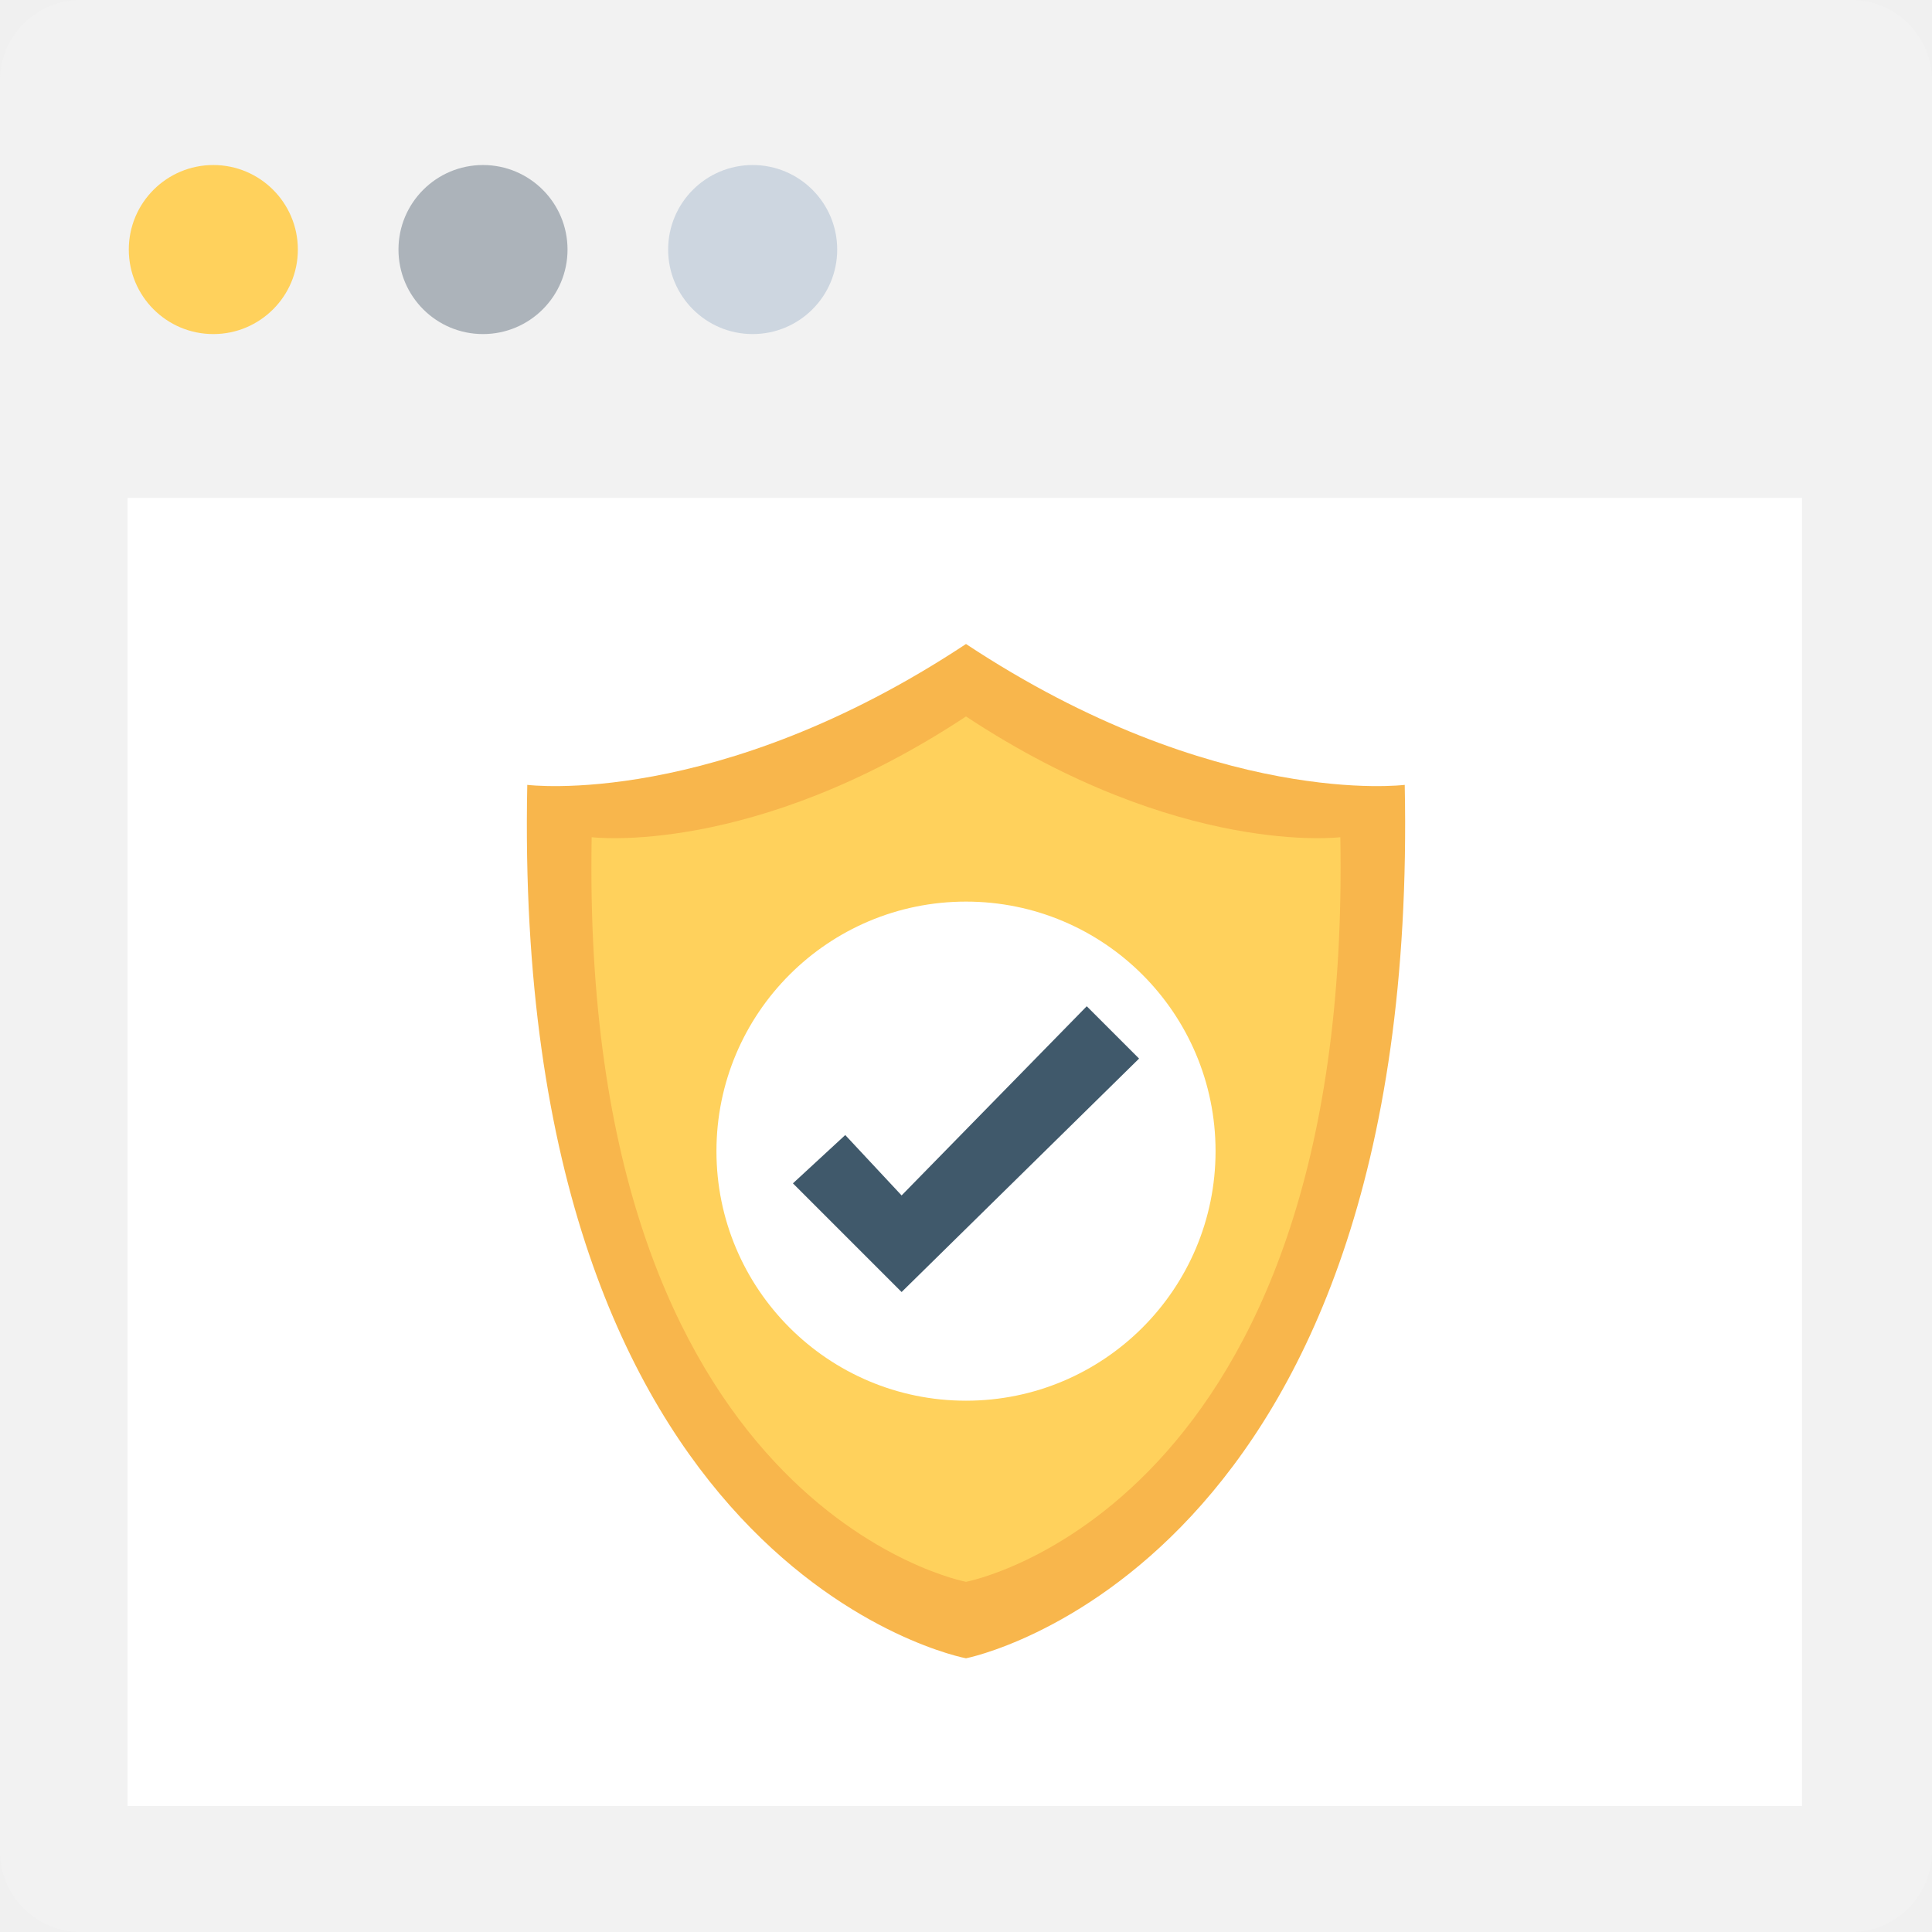
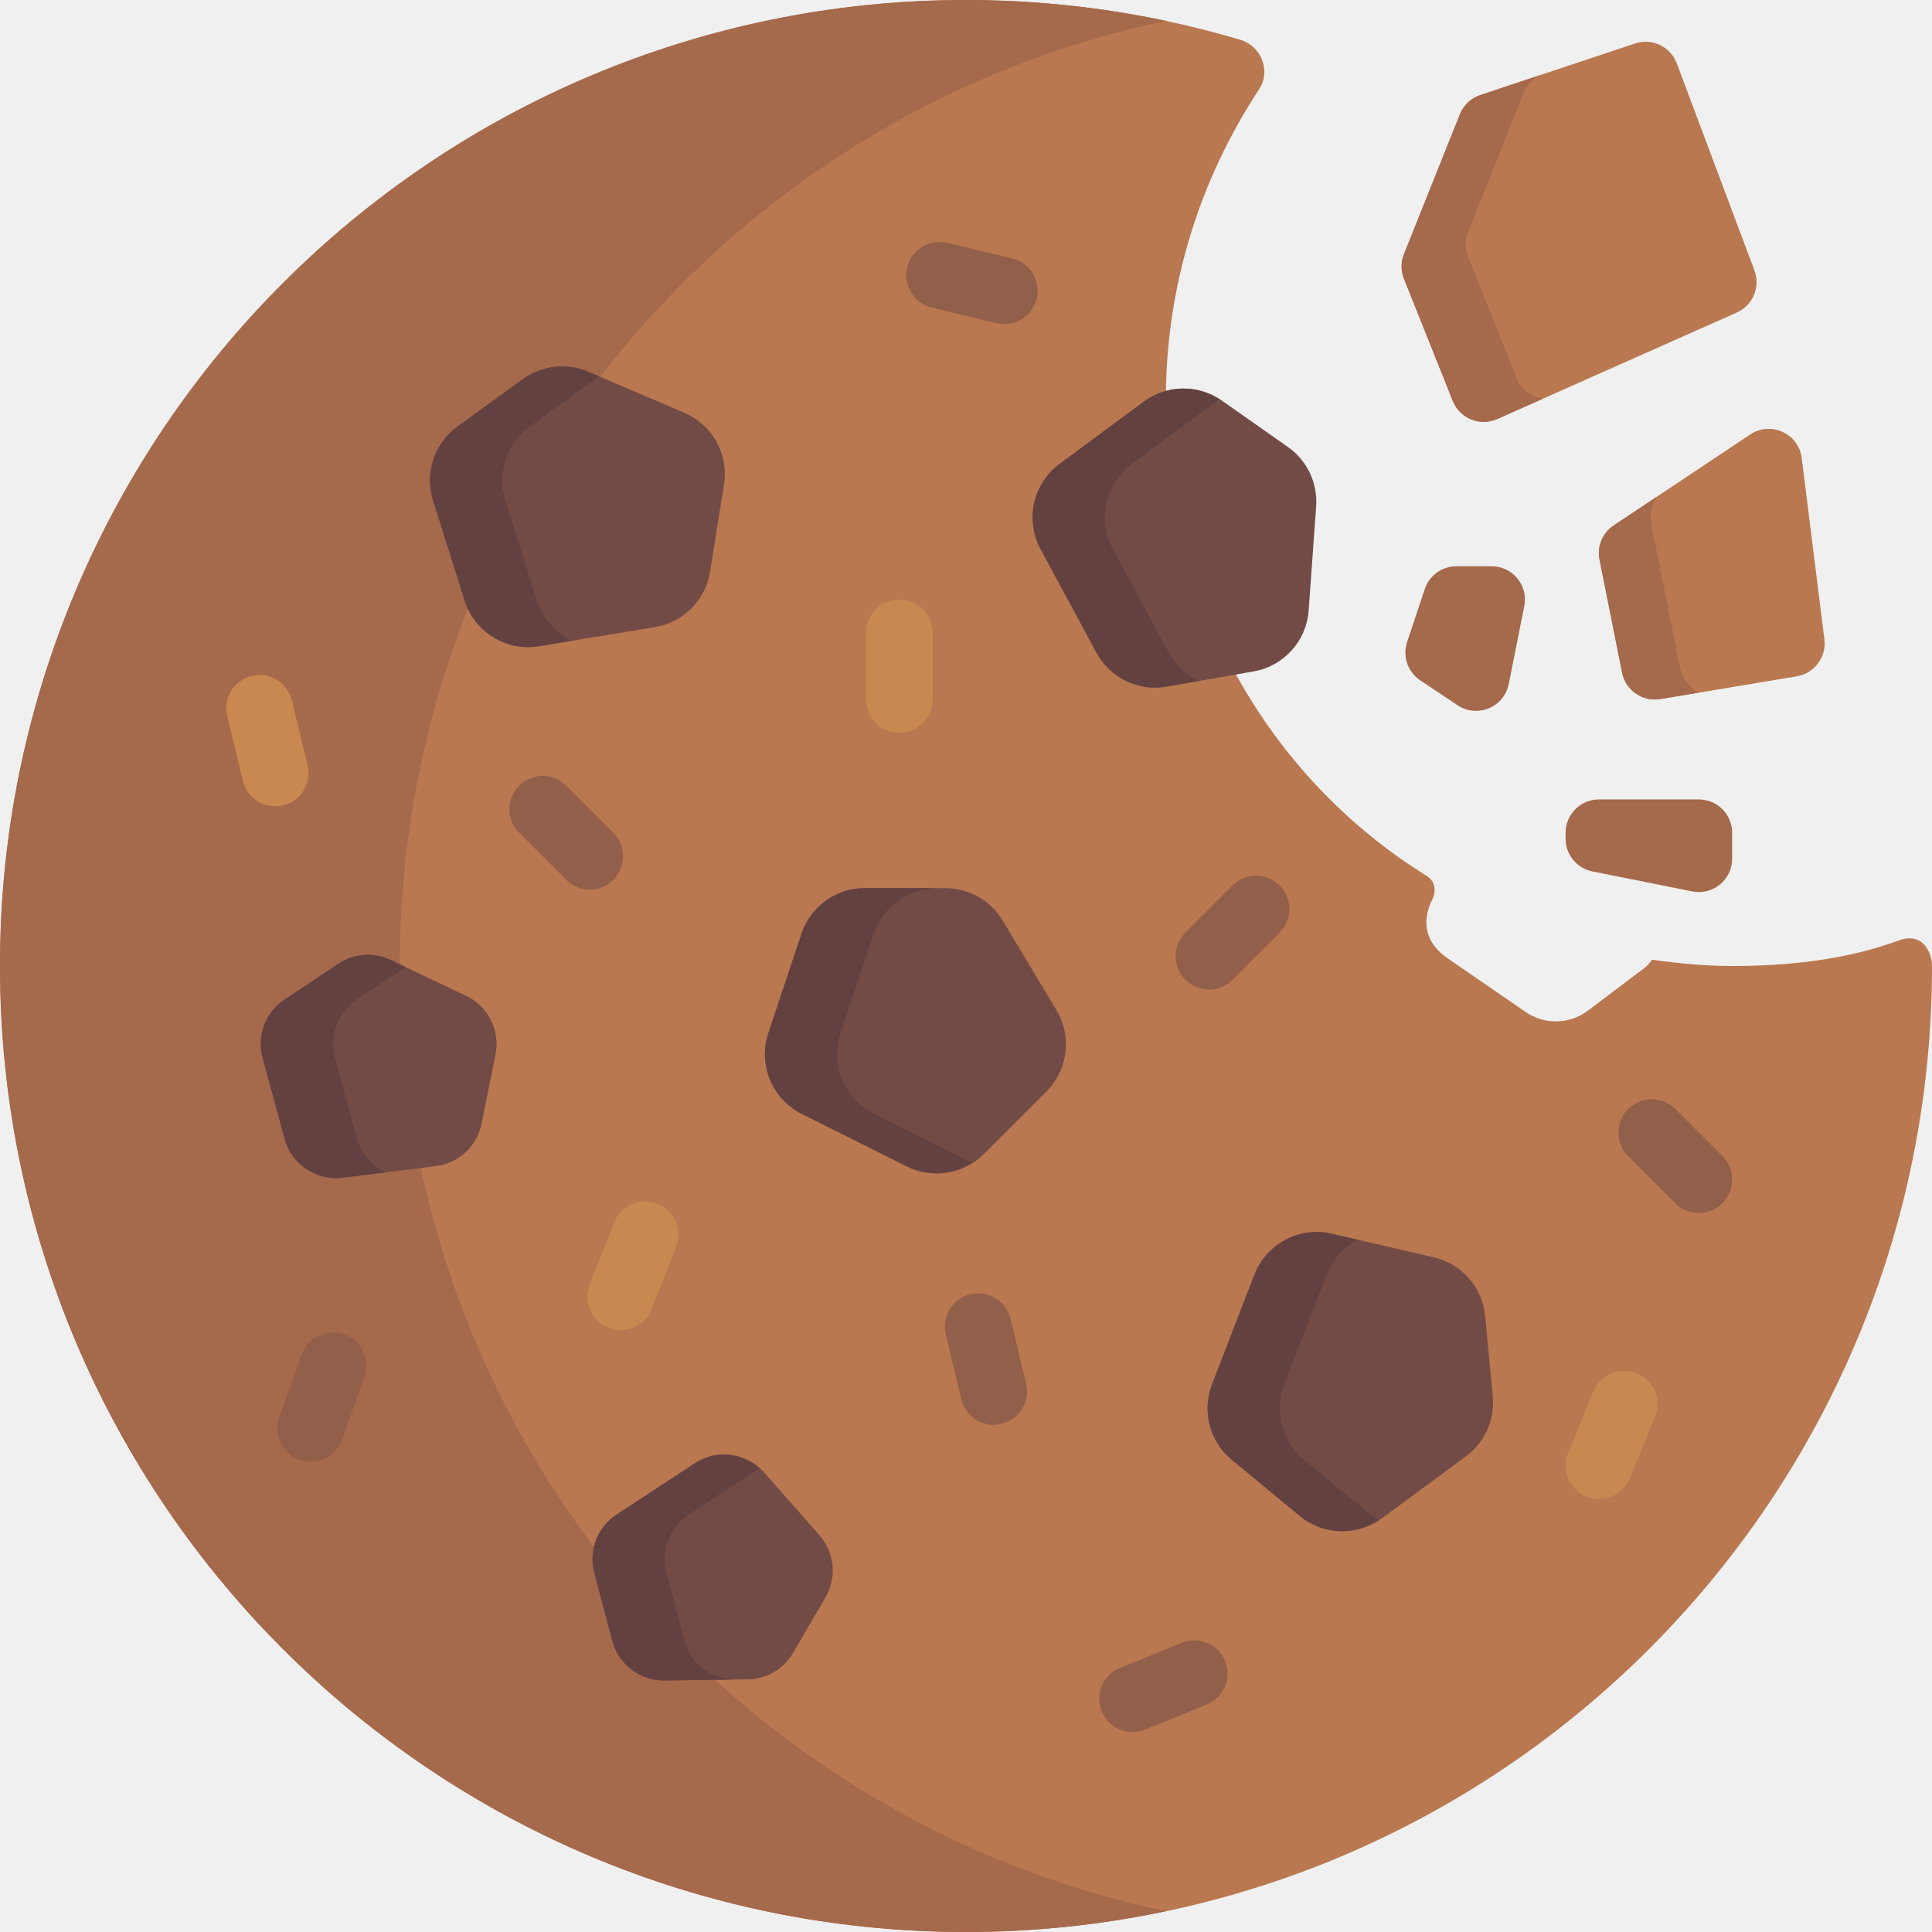
- <svg xmlns="http://www.w3.org/2000/svg" version="1.1" id="Layer_1" x="0px" y="0px" viewBox="0 0 501.551 501.551" style="enable-background:new 0 0 501.551 501.551;" xml:space="preserve">
-   <path style="fill:#F2F2F2;" d="M480.653,0H20.898C9.404,0,0,9.404,0,20.898v459.755c0,11.494,9.404,20.898,20.898,20.898h459.755  c11.494,0,20.898-9.404,20.898-20.898V20.898C501.551,9.404,492.147,0,480.653,0z" />
-   <rect x="33.123" y="129.243" style="fill:#FFFFFF;" width="434.678" height="339.592" />
-   <path style="fill:#F8B64C;" d="M250.776,430.498c0,0-118.073-21.943-113.894-226.743c0,0,49.11,6.269,113.894-36.571  c64.784,42.841,113.894,36.571,113.894,36.571C368.849,407.51,250.776,430.498,250.776,430.498z" />
+ <svg xmlns="http://www.w3.org/2000/svg" version="1.1" id="Layer_1" x="0px" y="0px" viewBox="0 0 464 464" style="enable-background:new 0 0 464 464;" xml:space="preserve">
  <g>
-     <path style="fill:#FFD15C;" d="M250.776,410.645c0,0-100.31-18.808-97.176-193.306c0,0,41.796,5.224,97.176-31.347   c55.38,36.571,97.176,31.347,97.176,31.347C351.086,391.837,250.776,410.645,250.776,410.645z" />
-     <circle style="fill:#FFD15C;" cx="55.38" cy="64.784" r="21.943" />
+     <g>
+       <g>
+         <path style="fill:#B97850;" d="M455.996,225.872C443.563,230.438,429.943,232,416,232c-6.533,0-12.907-0.619-19.195-1.51     c-0.594,0.696-1.136,1.434-1.891,2.003l-13.546,10.226c-4.394,3.317-10.418,3.45-14.955,0.33L347.8,230.248     c-5.245-3.607-6.63-8.546-3.8-14.248l0,0c0.663-1.336,1.224-4.047-1.46-5.711C304.553,186.743,280,144.013,280,96     c0-27.542,8.271-53.104,22.364-74.504c2.944-4.47,0.578-10.452-4.554-11.971c-24.286-7.189-50.214-10.547-77.121-9.252     C103.176,5.925,6.965,101.163,0.376,218.628C-7.153,352.824,99.441,464,232,464c128.13,0,232-103.87,232-232     C464,229.049,462,223.667,455.996,225.872z" />
+       </g>
+     </g>
+     <g>
+       <g>
+         <path style="fill:#A5694B;" d="M96,232C96,120.33,174.907,27.113,280,5c-15.491-3.259-31.54-5-48-5C103.87,0,0,103.869,0,232     c0,128.13,103.87,232,232,232c16.46,0,32.509-1.741,48-5C174.907,436.886,96,343.67,96,232z" />
+       </g>
+     </g>
+     <g>
+       <g>
+         <path style="fill:#734B46;" d="M192.5,224.242l-7.965,23.895c-2.518,7.554,0.902,15.81,8.024,19.37l25.274,12.637     c6.16,3.08,13.599,1.873,18.469-2.997l15.012-15.012c5.191-5.191,6.184-13.25,2.406-19.546l-12.912-21.52     c-2.892-4.819-8.1-7.768-13.72-7.768h-19.409C200.792,213.301,194.678,217.708,192.5,224.242z" />
+       </g>
+     </g>
+     <g>
+       <g>
+         <path style="fill:#734B46;" d="M104.018,120.196l7.57,24.023c2.393,7.594,10.006,12.273,17.862,10.979l27.881-4.595     c6.795-1.12,12.111-6.463,13.198-13.263l3.349-20.964c1.158-7.25-2.767-14.358-9.519-17.24l-23.082-9.851     c-5.169-2.206-11.117-1.538-15.668,1.759l-15.717,11.387C104.314,106.472,101.948,113.628,104.018,120.196z" />
+       </g>
+     </g>
+     <g>
+       <g>
+         <path style="fill:#734B46;" d="M274.737,96.437l-20.25,14.978c-6.402,4.735-8.348,13.456-4.566,20.463l13.421,24.866     c3.271,6.06,10.053,9.348,16.837,8.161l20.913-3.658c7.232-1.265,12.675-7.29,13.202-14.613l1.8-25.031     c0.403-5.606-2.164-11.012-6.764-14.242l-15.884-11.154C287.811,92.249,280.274,92.342,274.737,96.437z" />
+       </g>
+     </g>
+     <g>
+       <g>
+         <path style="fill:#734B46;" d="M63.081,254.065l5.278,19.432c1.669,6.143,7.6,10.124,13.917,9.341l22.419-2.779     c5.464-0.677,9.882-4.775,10.967-10.173l3.346-16.64c1.157-5.754-1.751-11.558-7.052-14.076l-18.123-8.608     c-4.059-1.928-8.831-1.585-12.572,0.904l-12.919,8.594C63.757,243.112,61.638,248.752,63.081,254.065z" />
+       </g>
+     </g>
+     <g>
+       <g>
+         <path style="fill:#734B46;" d="M344.349,301.96l-24.542-5.665c-7.758-1.791-15.653,2.395-18.523,9.823l-10.186,26.357     c-2.483,6.424-0.576,13.716,4.733,18.102l16.367,13.522c5.66,4.676,13.776,4.9,19.686,0.544l20.2-14.892     c4.524-3.335,6.966-8.799,6.433-14.394l-1.839-19.322C356.026,309.179,351.059,303.51,344.349,301.96z" />
+       </g>
+     </g>
+     <g>
+       <g>
+         <path style="fill:#734B46;" d="M196.814,368.722l-13.287-15.089c-4.2-4.77-11.269-5.726-16.585-2.242l-18.866,12.362     c-4.598,3.013-6.752,8.63-5.348,13.945l4.329,16.384c1.497,5.666,6.658,9.586,12.518,9.508l20.03-0.267     c4.486-0.06,8.611-2.469,10.868-6.346l7.793-13.39C201.032,378.836,200.446,372.848,196.814,368.722z" />
+       </g>
+     </g>
+     <g>
+       <g>
+         <path style="fill:#644141;" d="M128.955,144.219l-7.57-24.023c-2.07-6.568,0.296-13.725,5.873-17.766l15.717-11.387     c0.333-0.242,0.719-0.365,1.066-0.579l-2.766-1.181c-5.169-2.205-11.117-1.537-15.668,1.76L109.89,102.43     c-5.577,4.041-7.943,11.197-5.873,17.766l7.57,24.023c2.393,7.594,10.006,12.273,17.862,10.979l8.046-1.326     C133.541,152.032,130.349,148.645,128.955,144.219z" />
+       </g>
+     </g>
+     <g>
+       <g>
+         <path style="fill:#644141;" d="M280.709,156.745l-13.421-24.866c-3.782-7.007-1.836-15.729,4.565-20.464l20.25-14.977     c0.272-0.202,0.598-0.275,0.879-0.457c-5.584-3.654-12.851-3.533-18.247,0.457l-20.25,14.977     c-6.401,4.735-8.348,13.457-4.565,20.464l13.421,24.866c3.271,6.061,10.053,9.348,16.837,8.161l7.689-1.345     C284.893,162.131,282.355,159.793,280.709,156.745z" />
+       </g>
+     </g>
+     <g>
+       <g>
+         <path style="fill:#644141;" d="M329.565,364.099l-16.367-13.522c-5.309-4.387-7.216-11.678-4.733-18.102l10.186-26.357     c1.437-3.717,4.132-6.621,7.438-8.373l-6.282-1.449c-7.759-1.791-15.653,2.395-18.523,9.822l-10.186,26.357     c-2.483,6.424-0.576,13.715,4.733,18.102l16.367,13.522c5.442,4.497,13.113,4.765,18.952,0.914     C330.633,364.678,330.049,364.498,329.565,364.099z" />
+       </g>
+     </g>
+     <g>
+       <g>
+         <path style="fill:#644141;" d="M209.926,267.506c-7.122-3.561-10.542-11.816-8.024-19.369l7.965-23.896     c2.178-6.534,8.292-10.94,15.179-10.94h-17.367c-6.887,0-13.001,4.406-15.179,10.94l-7.965,23.896     c-2.518,7.553,0.901,15.809,8.023,19.369l25.273,12.638c5.065,2.532,10.918,2.022,15.574-0.896L209.926,267.506z" />
+       </g>
+     </g>
+     <g>
+       <g>
+         <path style="fill:#644141;" d="M85.726,273.497l-5.278-19.433c-1.443-5.313,0.675-10.953,5.26-14.003l11.715-7.792l-3.59-1.705     c-4.059-1.928-8.831-1.584-12.572,0.904l-12.919,8.593c-4.584,3.05-6.703,8.69-5.26,14.003l5.278,19.433     c1.668,6.144,7.6,10.124,13.917,9.342l10.434-1.294C89.416,279.994,86.74,277.232,85.726,273.497z" />
+       </g>
+     </g>
+     <g>
+       <g>
+         <path style="fill:#644141;" d="M164.424,394.081l-4.329-16.384c-1.404-5.315,0.75-10.932,5.348-13.945l16.886-11.064     c-4.259-3.792-10.511-4.492-15.387-1.297l-18.866,12.361c-4.598,3.014-6.752,8.63-5.348,13.945l4.329,16.384     c1.497,5.666,6.658,9.587,12.518,9.509l15.995-0.214C170.31,402.864,165.799,399.287,164.424,394.081z" />
+       </g>
+     </g>
+     <g>
+       <g>
+         <path style="fill:#C98850;" d="M216,176L216,176c-4.418,0-8-3.582-8-8v-16c0-4.418,3.582-8,8-8l0,0c4.418,0,8,3.582,8,8v16     C224,172.418,220.418,176,216,176z" />
+       </g>
+     </g>
+     <g>
+       <g>
+         <path style="fill:#925F4A;" d="M147.314,211.314L147.314,211.314c-3.124,3.124-8.19,3.124-11.314,0L124.686,200     c-3.124-3.124-3.124-8.189,0-11.314l0,0c3.124-3.124,8.19-3.124,11.314,0L147.314,200     C150.438,203.124,150.438,208.19,147.314,211.314z" />
+       </g>
+     </g>
+     <g>
+       <g>
+         <path style="fill:#C98850;" d="M146.121,318.881L146.121,318.881c-4.109-1.623-6.124-6.271-4.501-10.38l5.879-14.881     c1.623-4.109,6.271-6.124,10.38-4.501l0,0c4.109,1.623,6.124,6.271,4.501,10.38l-5.879,14.881     C154.878,318.489,150.23,320.504,146.121,318.881z" />
+       </g>
+     </g>
+     <g>
+       <g>
+         <path style="fill:#925F4A;" d="M240.517,341.969L240.517,341.969c-4.297,1.03-8.614-1.619-9.644-5.916l-3.728-15.56     c-1.03-4.297,1.619-8.614,5.916-9.644l0,0c4.297-1.03,8.614,1.619,9.644,5.916l3.728,15.56     C247.463,336.621,244.814,340.939,240.517,341.969z" />
+       </g>
+     </g>
+     <g>
+       <g>
+         <path style="fill:#925F4A;" d="M264.596,411.022L264.596,411.022c-1.67-4.091,0.292-8.76,4.383-10.43l14.813-6.048     c4.091-1.67,8.76,0.292,10.43,4.383l0,0c1.67,4.091-0.292,8.76-4.383,10.43l-14.813,6.048     C270.935,417.074,266.266,415.112,264.596,411.022z" />
+       </g>
+     </g>
+     <g>
+       <g>
+         <path style="fill:#925F4A;" d="M217.877,64.223L217.877,64.223c1.037-4.295,5.359-6.936,9.654-5.9l15.553,3.754     c4.295,1.037,6.936,5.359,5.9,9.654l0,0c-1.037,4.295-5.359,6.936-9.654,5.9l-15.553-3.754     C219.482,72.84,216.84,68.518,217.877,64.223z" />
+       </g>
+     </g>
+     <g>
+       <g>
+         <path style="fill:#925F4A;" d="M71.932,350.606L71.932,350.606c-4.161-1.485-6.331-6.062-4.846-10.223l5.377-15.069     c1.485-4.161,6.062-6.331,10.223-4.846l0,0c4.161,1.485,6.331,6.062,4.846,10.223l-5.377,15.069     C80.67,349.921,76.093,352.091,71.932,350.606z" />
+       </g>
+     </g>
+     <g>
+       <g>
+         <path style="fill:#C98850;" d="M60.445,162.331L60.445,162.331c4.293-1.043,8.619,1.592,9.662,5.886l3.776,15.548     c1.043,4.293-1.592,8.619-5.886,9.662l0,0c-4.293,1.043-8.619-1.592-9.662-5.886l-3.776-15.548     C53.517,167.7,56.152,163.374,60.445,162.331z" />
+       </g>
+     </g>
+     <g>
+       <g>
+         <path style="fill:#925F4A;" d="M284.686,235.314L284.686,235.314c-3.124-3.124-3.124-8.19,0-11.314L296,212.686     c3.124-3.124,8.19-3.124,11.314,0l0,0c3.124,3.124,3.124,8.189,0,11.314L296,235.314     C292.876,238.438,287.81,238.438,284.686,235.314z" />
+       </g>
+     </g>
+     <g>
+       <g>
+         <path style="fill:#925F4A;" d="M391.029,266.343L391.029,266.343c3.124-3.124,8.19-3.124,11.314,0l11.314,11.314     c3.124,3.124,3.124,8.19,0,11.314l0,0c-3.124,3.124-8.19,3.124-11.314,0l-11.314-11.314     C387.905,274.533,387.905,269.467,391.029,266.343z" />
+       </g>
+     </g>
+     <g>
+       <g>
+         <path style="fill:#C98850;" d="M393.125,329.8L393.125,329.8c4.087,1.68,6.038,6.354,4.358,10.441l-6.082,14.799     c-1.68,4.087-6.354,6.038-10.44,4.358l0,0c-4.087-1.68-6.038-6.354-4.358-10.441l6.082-14.799     C384.364,330.071,389.039,328.12,393.125,329.8z" />
+       </g>
+     </g>
+     <g>
+       <g>
+         <path style="fill:#B97850;" d="M384.156,134.417l5.43,27.151c0.847,4.234,4.901,7.032,9.16,6.322l32.784-5.464     c4.233-0.706,7.155-4.625,6.623-8.883l-5.442-43.535c-0.738-5.901-7.428-8.963-12.376-5.664l-32.772,21.848     C384.865,127.99,383.52,131.238,384.156,134.417z" />
+       </g>
+     </g>
+     <g>
+       <g>
+         <path style="fill:#B97850;" d="M359.592,100.626l57.52-25.565c3.869-1.719,5.728-6.155,4.242-10.119l-18.646-49.724     c-1.511-4.029-5.938-6.141-10.02-4.78L355.52,22.827c-2.232,0.744-4.024,2.433-4.898,4.618l-13.434,33.584     c-0.763,1.907-0.763,4.035,0,5.942l11.726,29.315C350.599,100.499,355.446,102.468,359.592,100.626z" />
+       </g>
+     </g>
+     <g>
+       <g>
+         <path style="fill:#A5694B;" d="M349.766,136h8.475c5.048,0,8.835,4.619,7.845,9.569l-3.743,18.717     c-1.117,5.584-7.544,8.246-12.282,5.087l-8.976-5.984c-3.002-2.001-4.293-5.764-3.152-9.186l4.244-12.733     C343.266,138.203,346.323,136,349.766,136z" />
+       </g>
+     </g>
+     <g>
+       <g>
+         <path style="fill:#A5694B;" d="M376,200v1.442c0,3.813,2.692,7.097,6.431,7.845l24,4.8c4.95,0.99,9.569-2.796,9.569-7.845V200     c0-4.418-3.582-8-8-8h-24C379.582,192,376,195.582,376,200z" />
+       </g>
+     </g>
+     <g>
+       <g>
+         <path style="fill:#A5694B;" d="M364.298,90.969l-11.726-29.315c-0.763-1.907-0.763-4.035,0-5.942l13.434-33.584     c0.768-1.92,2.319-3.34,4.181-4.189l-14.667,4.889c-2.232,0.744-4.024,2.434-4.898,4.619l-13.434,33.584     c-0.763,1.906-0.763,4.034,0,5.941l11.726,29.316c1.685,4.211,6.531,6.182,10.677,4.339l10.95-4.866     C367.845,95.342,365.391,93.699,364.298,90.969z" />
+       </g>
+     </g>
+     <g>
+       <g>
+         <path style="fill:#A5694B;" d="M403.402,159.984l-6.767-33.833c-0.478-2.388,0.031-4.757,1.176-6.792l-10.249,6.832     c-2.698,1.799-4.043,5.047-3.407,8.226l5.43,27.151c0.847,4.233,4.901,7.031,9.16,6.322l9.089-1.516     C405.63,164.964,403.955,162.746,403.402,159.984z" />
+       </g>
+     </g>
  </g>
-   <circle style="fill:#ACB3BA;" cx="125.388" cy="64.784" r="21.943" />
-   <circle style="fill:#CDD6E0;" cx="195.396" cy="64.784" r="21.943" />
-   <circle style="fill:#FFFFFF;" cx="250.776" cy="298.841" r="64.784" />
-   <polygon style="fill:#40596B;" points="234.057,335.412 205.845,307.2 219.429,294.661 234.057,310.335 282.122,261.224   295.706,274.808 " />
  <g>
</g>
  <g>
</g>
  <g>
</g>
  <g>
</g>
  <g>
</g>
  <g>
</g>
  <g>
</g>
  <g>
</g>
  <g>
</g>
  <g>
</g>
  <g>
</g>
  <g>
</g>
  <g>
</g>
  <g>
</g>
  <g>
</g>
</svg>
